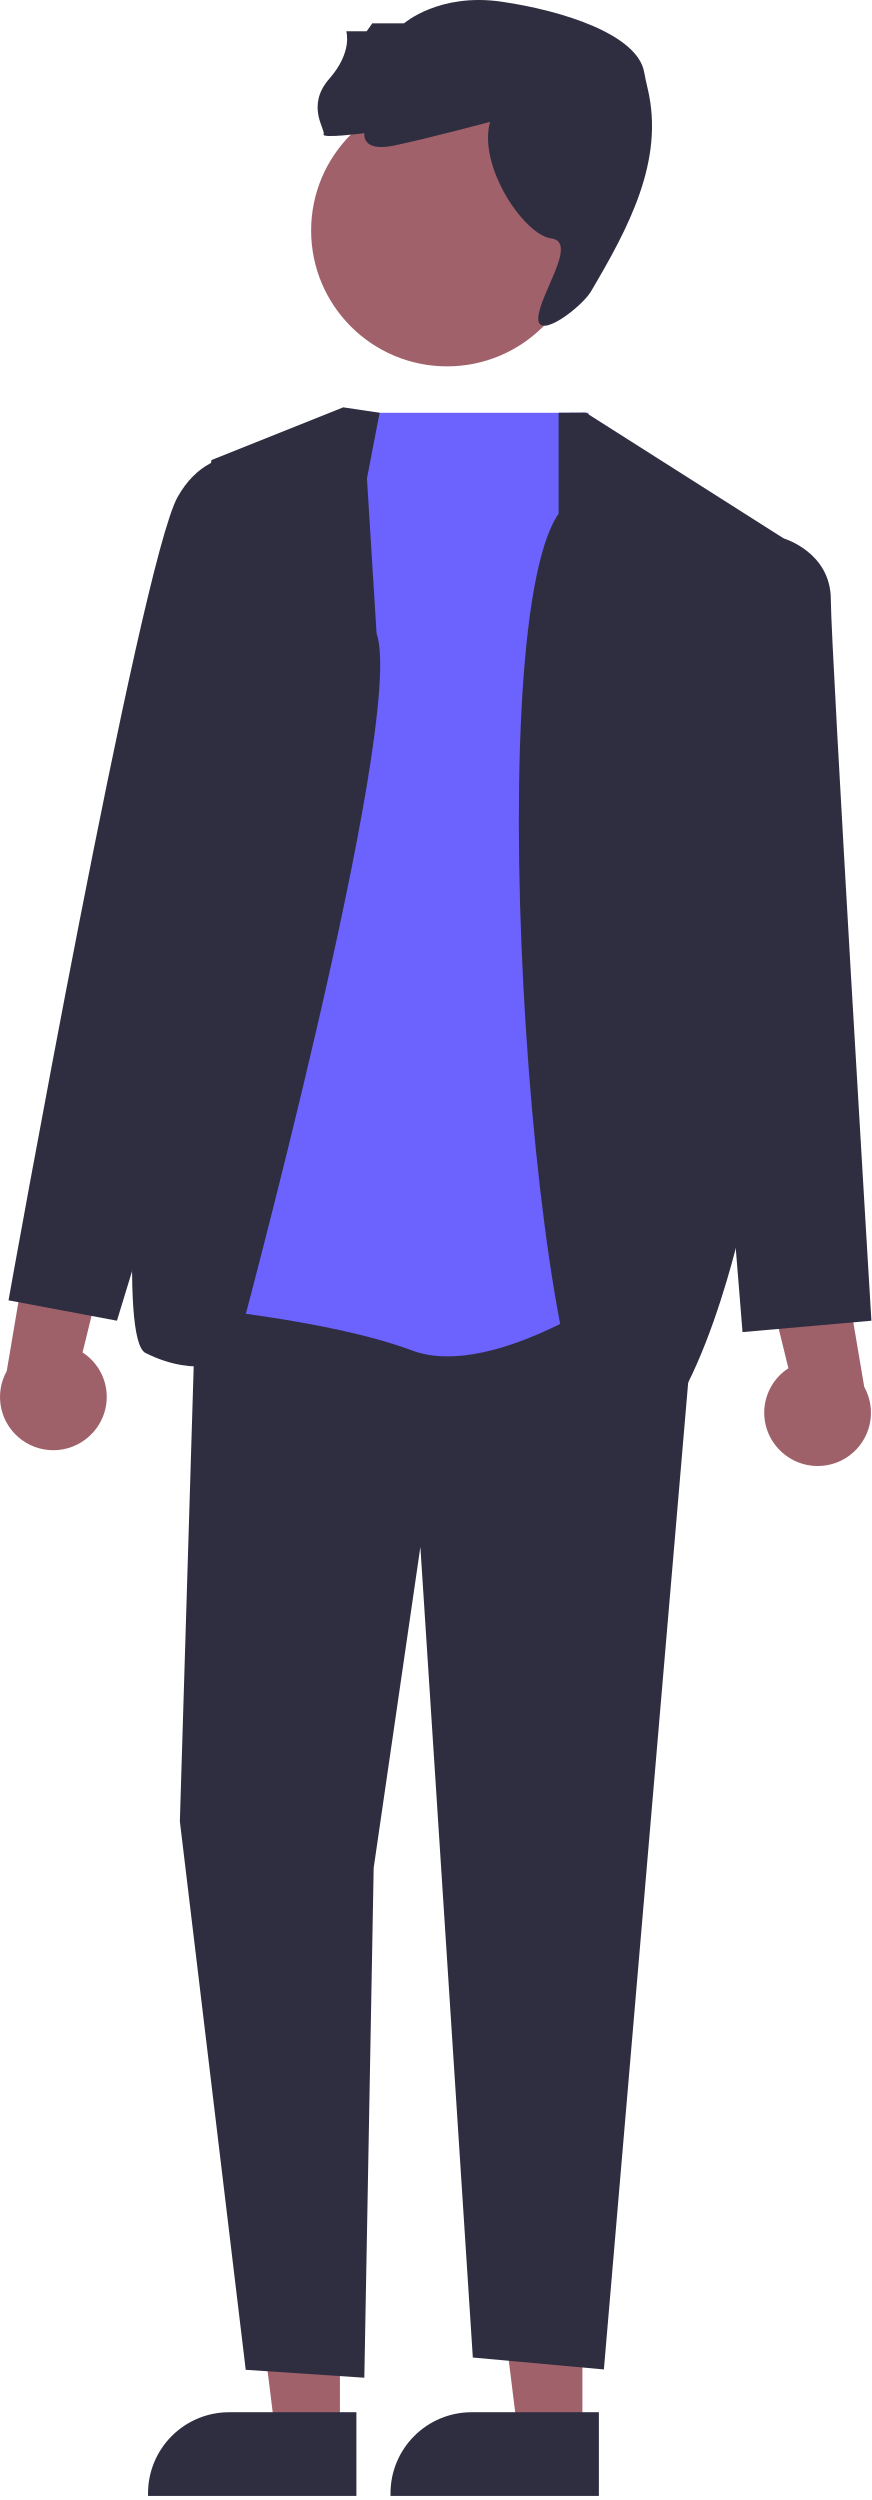
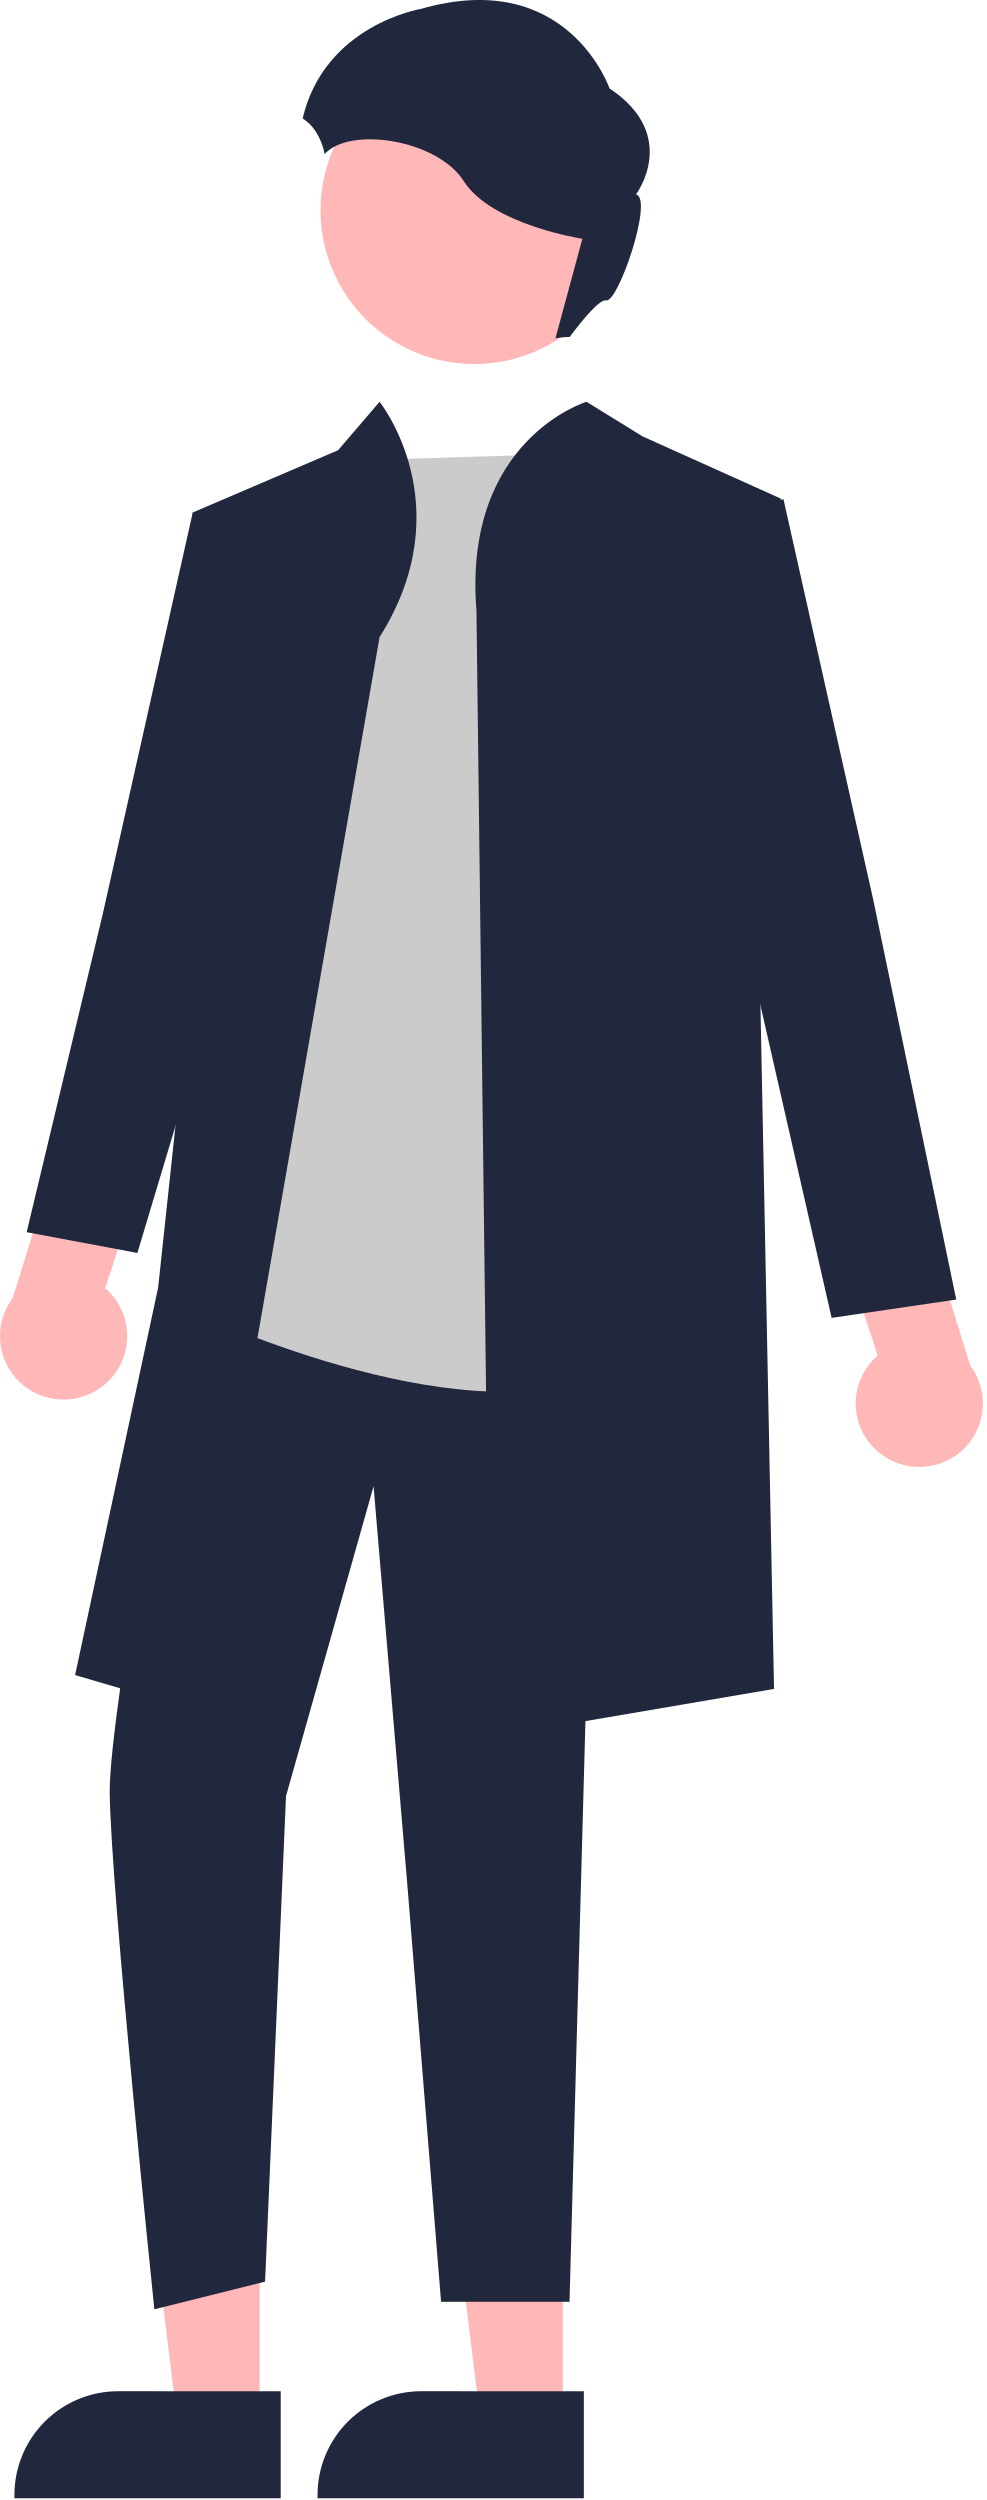
- <svg xmlns="http://www.w3.org/2000/svg" width="196" height="562" viewBox="0 0 196 562" fill="none">
-   <path d="M130.924 547.01L116.396 547.009L109.485 491.004L130.926 491.005L130.924 547.01Z" fill="#A0616A" />
-   <path d="M134.629 542.269L106.019 542.268H106.018C101.182 542.268 96.545 544.188 93.126 547.606C89.707 551.023 87.785 555.658 87.785 560.491V561.083L134.628 561.084L134.629 542.269Z" fill="#2F2E41" />
-   <path d="M76.415 547.01L61.887 547.009L54.976 491.004L76.417 491.005L76.415 547.01Z" fill="#A0616A" />
-   <path d="M80.12 542.269L51.51 542.268H51.508C46.673 542.268 42.035 544.188 38.616 547.606C35.197 551.023 33.276 555.658 33.276 560.491V561.083L80.119 561.084L80.12 542.269Z" fill="#2F2E41" />
-   <path d="M175.005 325.707C173.816 324.434 172.92 322.917 172.382 321.261C171.843 319.605 171.674 317.852 171.887 316.124C172.1 314.396 172.689 312.735 173.613 311.259C174.538 309.784 175.774 308.528 177.237 307.582L167.143 266.48L187.871 273.862L194.278 311.761C195.706 314.322 196.145 317.317 195.511 320.179C194.877 323.041 193.215 325.571 190.839 327.29C188.463 329.009 185.539 329.797 182.621 329.506C179.703 329.214 176.993 327.862 175.005 325.707V325.707Z" fill="#9E616A" />
-   <path d="M20.789 322.154C21.978 320.881 22.874 319.364 23.412 317.708C23.951 316.052 24.12 314.299 23.907 312.571C23.695 310.843 23.105 309.182 22.181 307.706C21.257 306.231 20.02 304.975 18.558 304.029L28.652 262.927L7.923 270.309L1.516 308.208C0.088 310.769 -0.351 313.764 0.283 316.626C0.917 319.488 2.579 322.018 4.955 323.737C7.331 325.456 10.255 326.244 13.173 325.953C16.091 325.661 18.801 324.309 20.789 322.154V322.154Z" fill="#9E616A" />
-   <path d="M155.89 296.896L135.754 532.656L106.29 529.971L94.499 347.761L84.002 419.908L81.9 534.512L55.238 532.735L40.432 409.446L44.064 290.044L145.282 279.8L155.89 296.896Z" fill="#2F2E41" />
-   <path d="M100.498 82.359C83.623 82.359 69.942 68.686 69.942 51.82C69.942 34.954 83.623 21.281 100.498 21.281C117.374 21.281 131.054 34.954 131.054 51.82C131.054 68.686 117.374 82.359 100.498 82.359Z" fill="#A0616A" />
-   <path d="M110.174 27.389C110.174 27.389 95.915 31.206 88.531 32.733C81.146 34.26 81.91 29.933 81.91 29.933C81.91 29.933 72.234 31.206 72.743 30.188C73.253 29.17 68.669 23.826 74.016 17.718C79.364 11.61 77.836 7.029 77.836 7.029H82.419L83.692 5.248H90.822C90.822 5.248 98.705 -1.66 112.71 0.375C126.714 2.411 143.276 7.793 144.804 16.191C145.011 17.33 145.284 18.596 145.601 19.932C149.43 36.091 141.294 51.21 132.854 65.514C130.78 69.029 120.748 76.695 121.004 71.436C121.261 66.176 130.035 54.365 123.924 53.601C117.813 52.838 107.373 37.314 110.174 27.389Z" fill="#2F2E41" />
-   <path d="M132.294 92.791H78.482L40.433 293.625C40.433 293.625 73.605 296.46 92.565 303.566C111.525 310.672 143.043 287.334 143.043 287.334L132.294 92.791Z" fill="#6C63FF" />
-   <path d="M125.576 115.471V92.791L131.669 92.754L176.186 121.042L166.526 276.027C166.526 276.027 155.093 327.733 137.753 327.197C120.412 326.661 107.041 142.333 125.576 115.471Z" fill="#2F2E41" />
-   <path d="M161.886 125.323L176.186 121.042C176.186 121.042 186.771 124.139 186.771 134.798C186.771 145.457 195.892 296.896 195.892 296.896L166.918 299.455L160.701 222.439L161.886 125.323Z" fill="#2F2E41" />
-   <path d="M82.492 107.558L85.343 92.791L77.16 91.569L47.535 103.413C47.535 103.413 20.873 298.236 32.723 304.158C44.573 310.08 52.574 305.492 52.574 305.492C52.574 305.492 91.549 161.801 84.651 142.378L82.492 107.558Z" fill="#2F2E41" />
-   <path d="M68.272 106.374L63.217 104.174C63.217 104.174 48.377 96.825 39.957 111.666C31.538 126.507 1.913 292.315 1.913 292.315L26.289 296.896L44.512 237.224L68.272 106.374Z" fill="#2F2E41" />
+ <svg xmlns="http://www.w3.org/2000/svg" width="182" height="461" viewBox="0 0 182 461" fill="none">
+   <path d="M103.775 445.916L88.546 445.915L81.302 387.178L103.777 387.179L103.775 445.916Z" fill="#FFB7B7" />
+   <path d="M107.658 460.678L58.556 460.676V460.055C58.556 454.986 60.57 450.126 64.154 446.541C67.738 442.957 72.599 440.944 77.668 440.943H77.669L107.659 440.945L107.658 460.678Z" fill="#21273D" />
+   <path d="M47.879 445.916L32.651 445.915L25.406 387.178L47.882 387.179L47.879 445.916Z" fill="#FFB7B7" />
+   <path d="M51.762 460.678L2.66 460.676V460.055C2.661 454.986 4.674 450.126 8.258 446.541C11.842 442.957 16.703 440.944 21.772 440.943H21.773L51.763 440.945L51.762 460.678Z" fill="#21273D" />
+   <path d="M19.176 255.399C20.495 254.322 21.562 252.969 22.301 251.435C23.041 249.901 23.435 248.224 23.456 246.522C23.477 244.819 23.124 243.132 22.423 241.581C21.721 240.029 20.689 238.65 19.397 237.541L27.674 212.244L13.528 203.465L2.341 239.353C0.621 241.647 -0.197 244.492 0.04 247.348C0.278 250.205 1.556 252.876 3.631 254.854C5.706 256.832 8.435 257.98 11.3 258.08C14.165 258.181 16.968 257.227 19.176 255.399V255.399Z" fill="#FFB7B7" />
+   <path d="M34.266 238.7C34.266 238.7 20.052 315.641 20.23 330.576C20.444 348.598 28.463 425.839 28.463 425.839L48.88 420.735L52.739 331.209L68.886 274.071L75.097 347.356L81.332 424.446H105.017L110.322 231.043L32.99 228.491L34.266 238.7Z" fill="#21273D" />
+   <path d="M105.087 83.659L64.254 84.935L38.732 243.166C38.732 243.166 92.965 268.049 115.934 250.184C138.903 232.319 105.087 83.659 105.087 83.659Z" fill="#CBCBCB" />
+   <path d="M69.996 117.474L35.542 315.263L13.849 308.883L29.162 237.424L36.818 165.964L35.542 94.505L62.34 83.021L69.996 74.088C69.996 74.088 85.309 93.229 69.996 117.474Z" fill="#21273D" />
+   <path d="M87.861 112.646L90.413 320.367L142.731 311.435L138.903 118.75L144.007 91.953L118.486 80.469L108.152 74.088C108.152 74.088 85.308 81.021 87.861 112.646Z" fill="#21273D" />
+   <path d="M47.027 98.333L35.543 94.505L18.954 168.516L4.917 227.215L25.334 231.043L44.475 167.24L47.027 98.333Z" fill="#21273D" />
+   <path d="M162.071 267.821C160.752 266.744 159.686 265.39 158.946 263.857C158.207 262.323 157.813 260.645 157.792 258.943C157.771 257.24 158.123 255.554 158.825 254.002C159.526 252.45 160.559 251.071 161.851 249.962L153.574 224.666L167.72 215.886L178.907 251.774C180.626 254.068 181.445 256.913 181.207 259.77C180.969 262.627 179.692 265.297 177.616 267.275C175.541 269.253 172.813 270.401 169.948 270.502C167.082 270.602 164.28 269.648 162.071 267.821V267.821Z" fill="#FFB7B7" />
+   <path d="M132.979 95.849L144.463 92.021L161.052 166.032L176.331 239.636L153.351 243.017L135.531 164.756L132.979 95.849Z" fill="#21273D" />
+   <path d="M101.077 63.652C114.822 56.138 119.873 38.906 112.36 25.161C104.846 11.417 87.613 6.365 73.869 13.879C60.124 21.392 55.073 38.625 62.587 52.37C70.1 66.114 87.333 71.165 101.077 63.652Z" fill="#FFB7B7" />
+   <path d="M77.583 1.652C104.697 -6.167 112.393 16.306 112.393 16.306C125.462 24.976 117.28 35.847 117.28 35.847C120.577 36.58 113.984 55.877 111.785 55.389C110.612 55.129 107.595 58.729 105.037 62.144C104.16 62.143 103.284 62.227 102.423 62.396L107.387 44.031C107.387 44.031 90.655 41.467 85.524 33.407C80.616 25.695 64.458 23.26 59.86 28.411C59.588 26.93 59.031 25.516 58.22 24.247C57.592 23.284 56.771 22.461 55.809 21.83C59.875 4.553 77.583 1.652 77.583 1.652Z" fill="#21273D" />
</svg>
